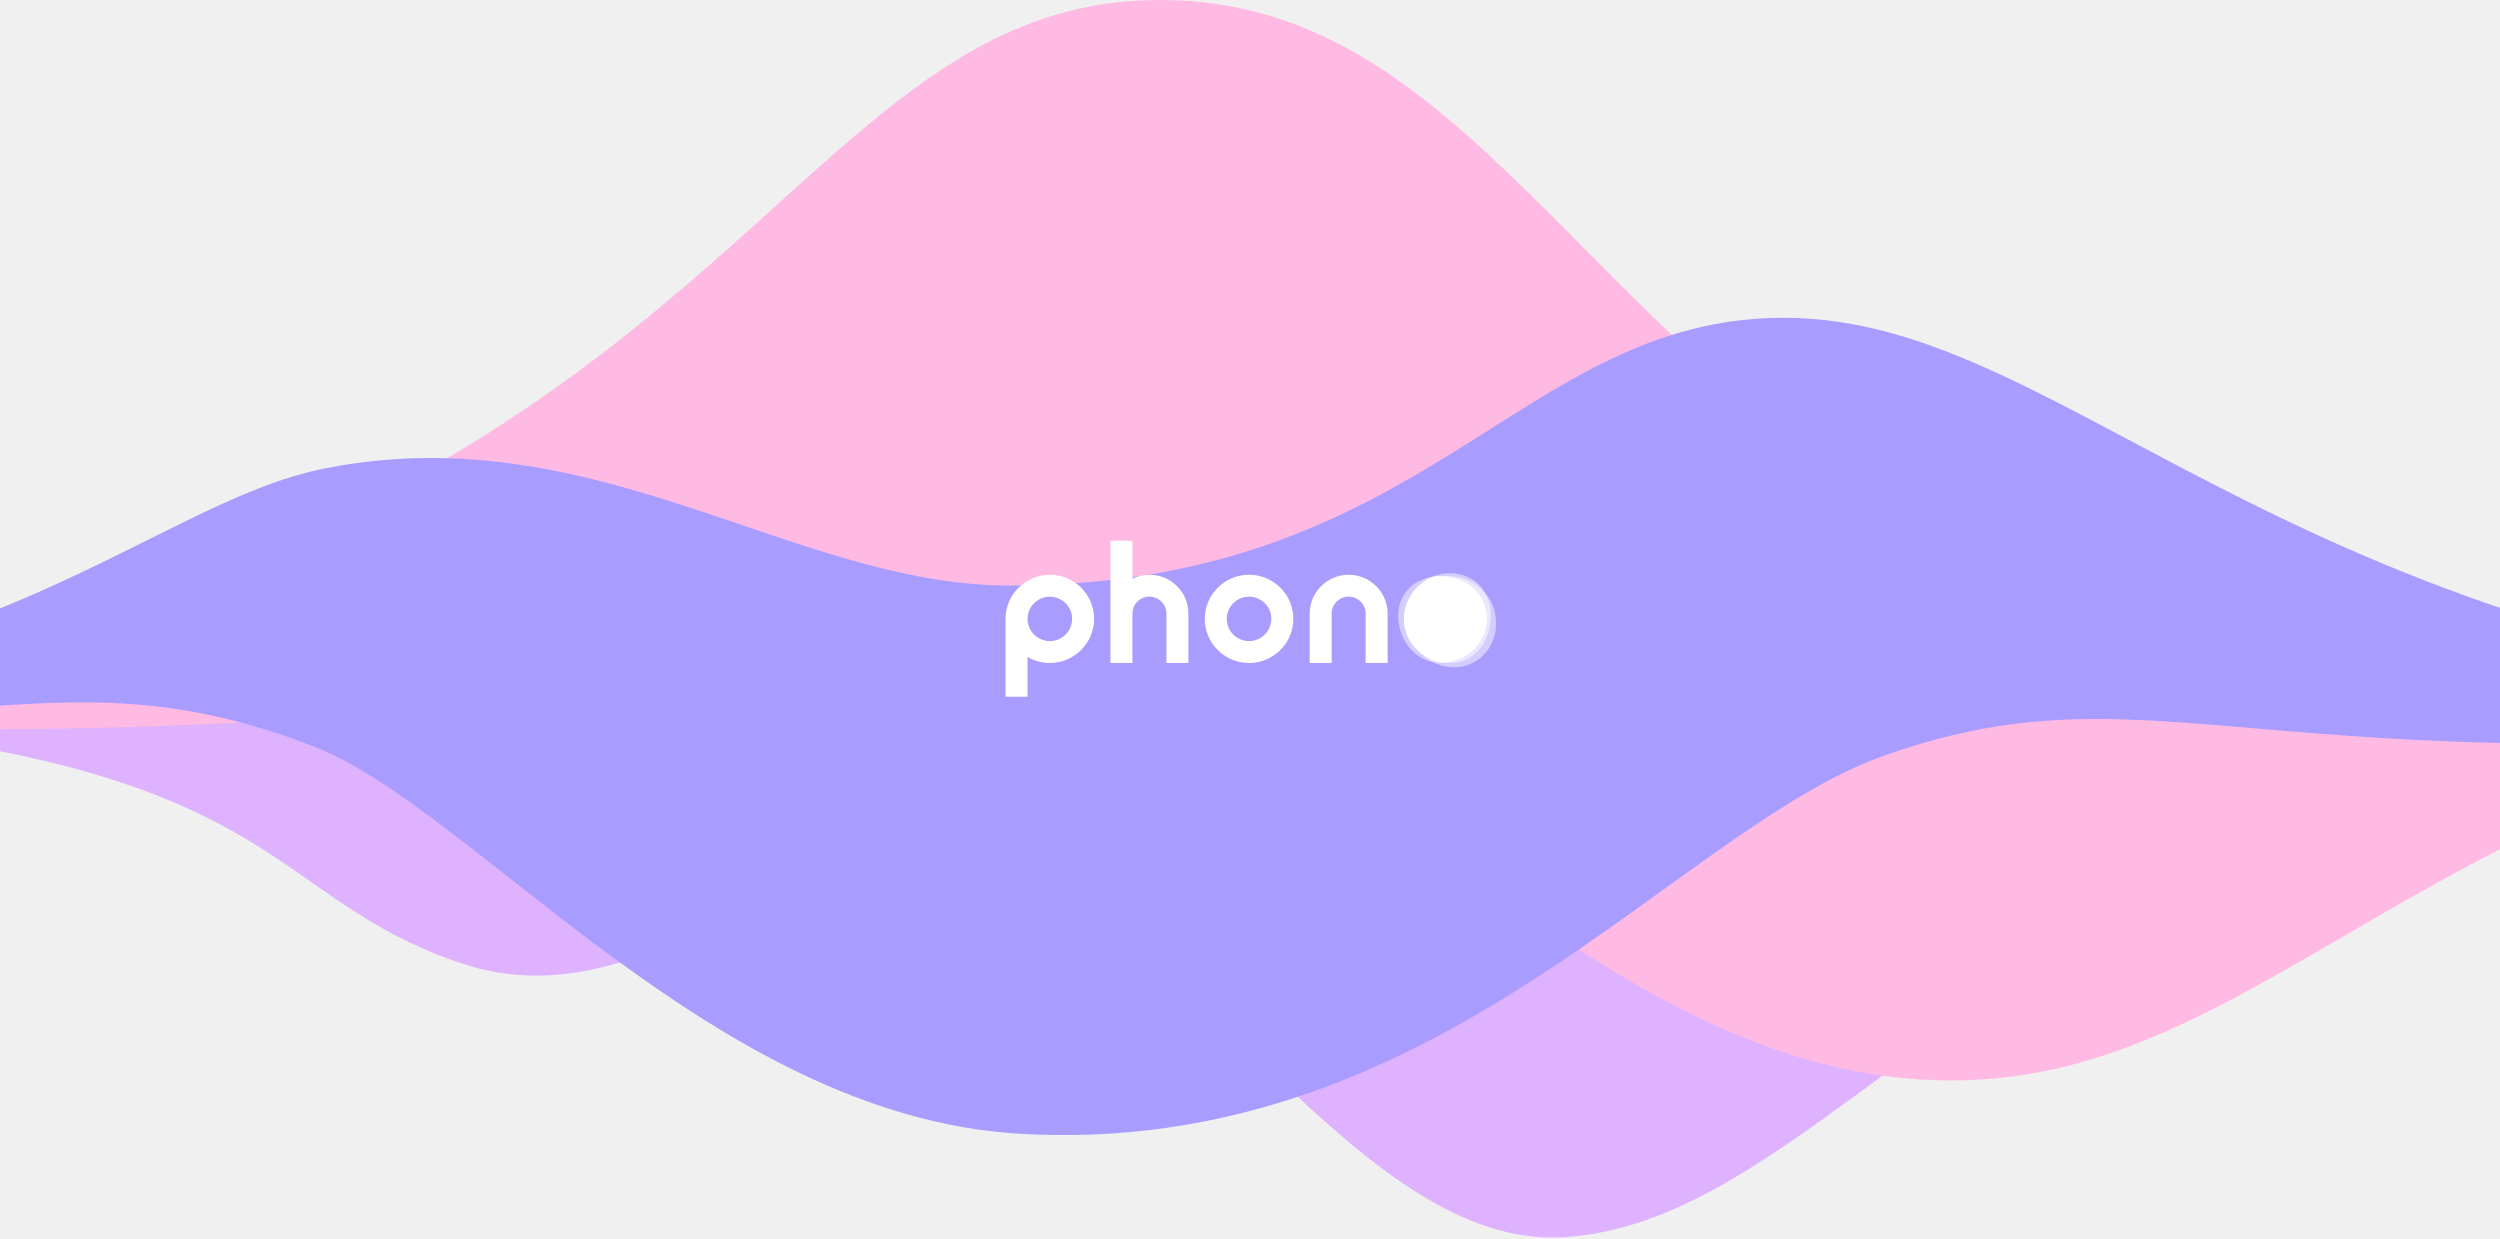
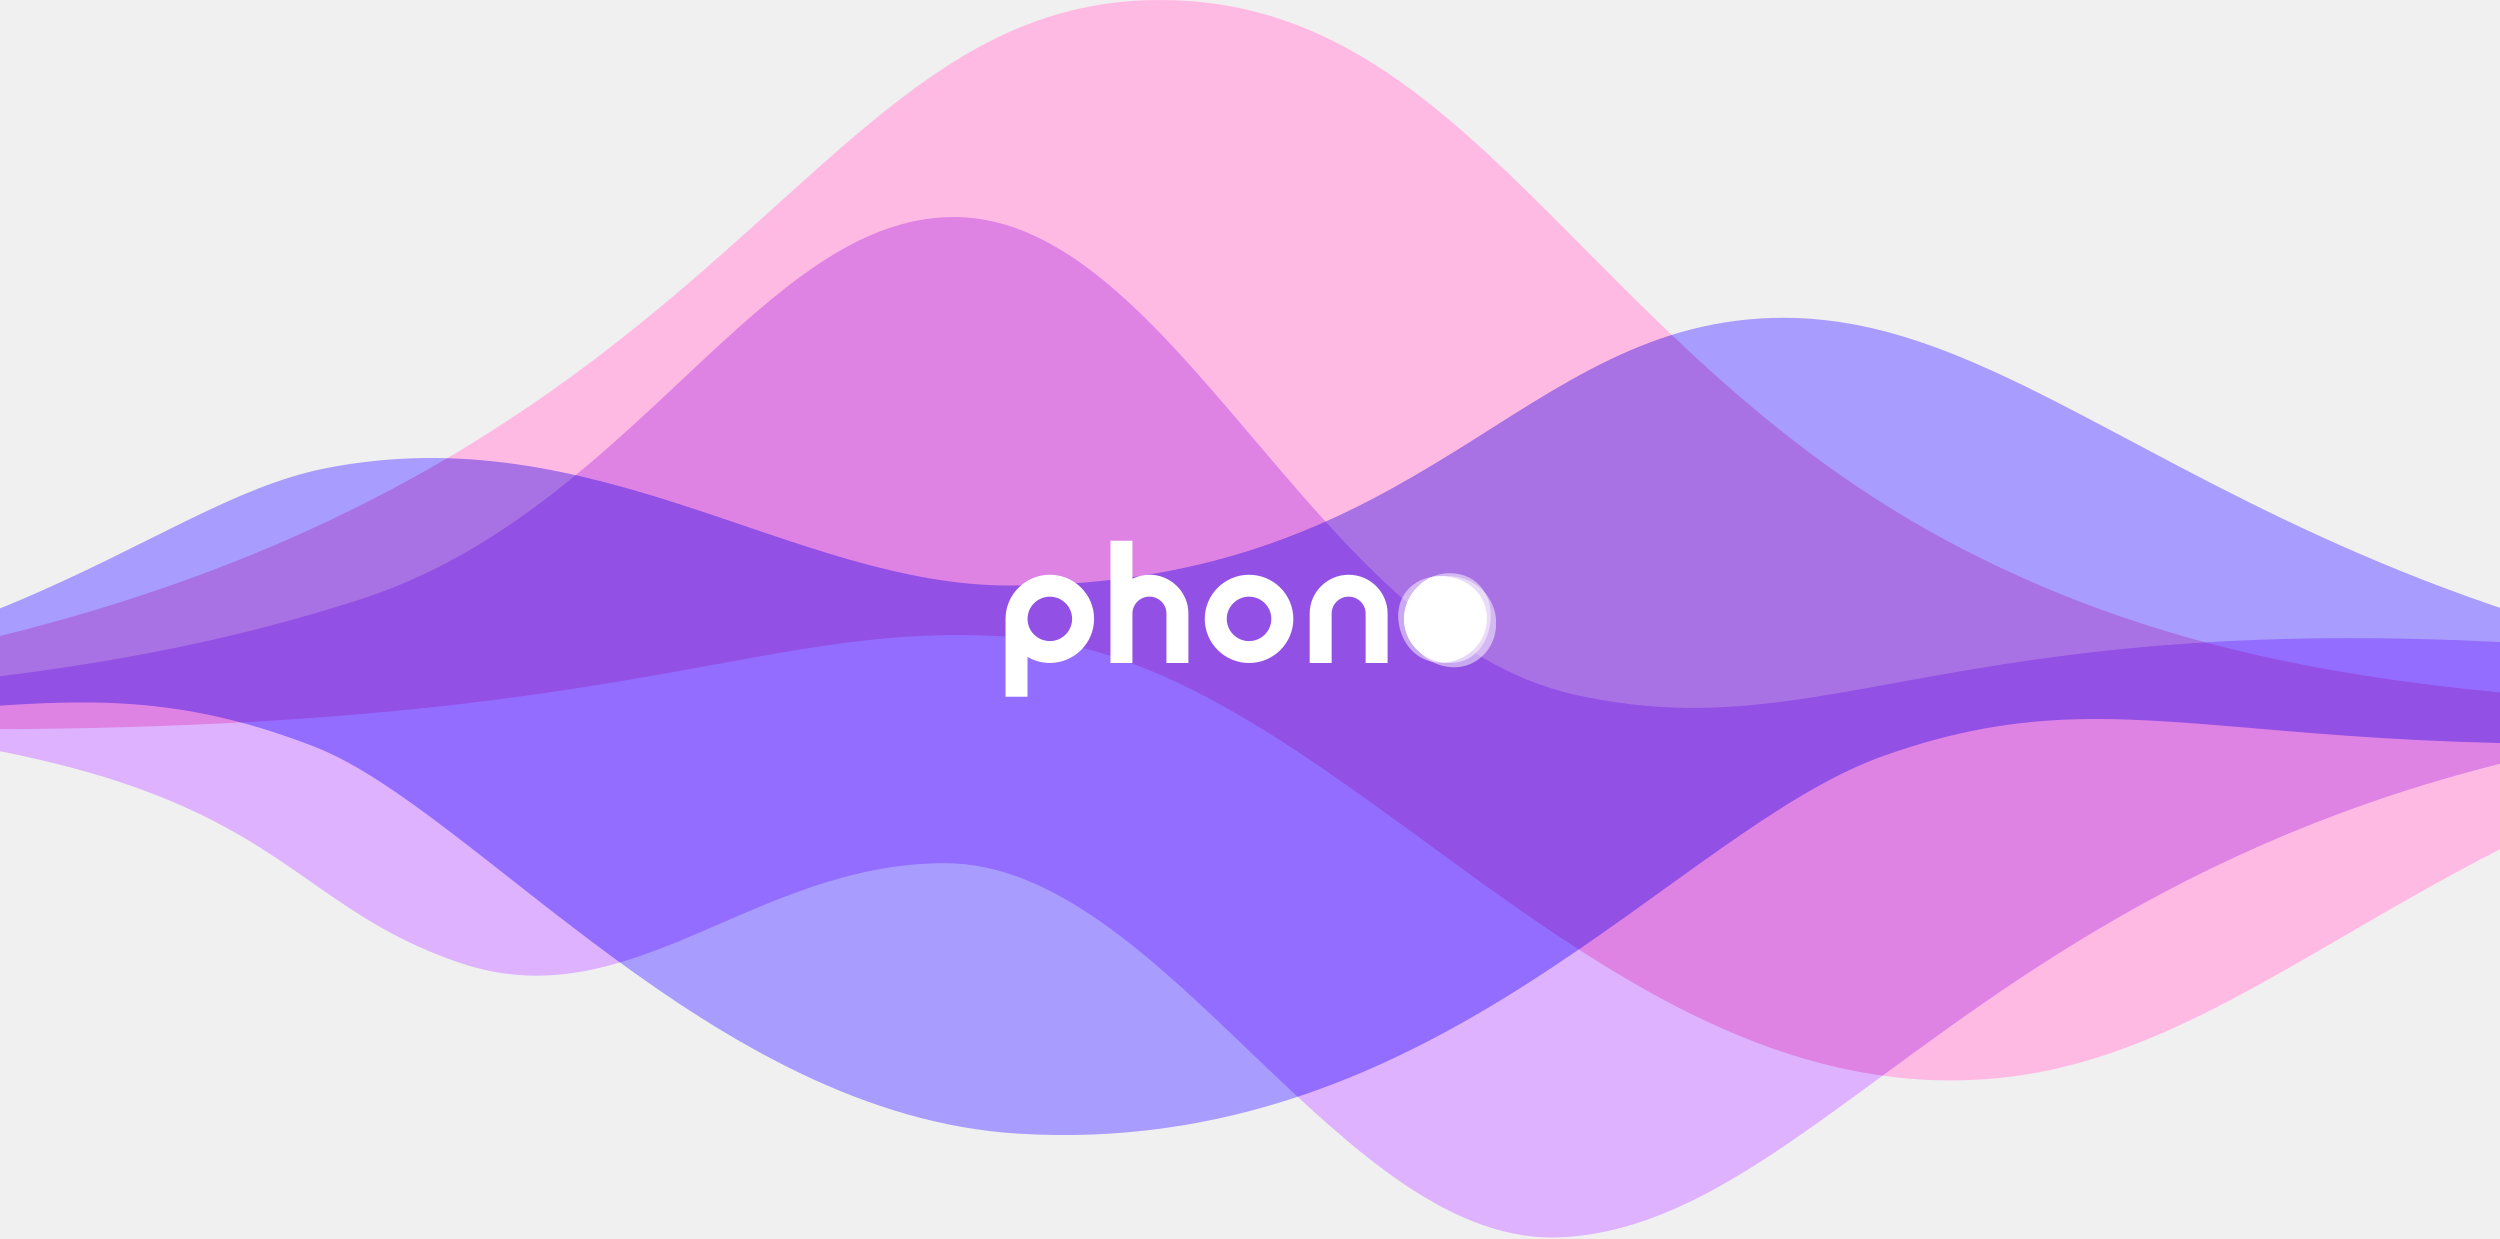
<svg xmlns="http://www.w3.org/2000/svg" width="1978" height="980" viewBox="0 0 1978 980" fill="none">
+   <style>g[style] &gt; path{mix-blend-mode:multiply}</style>
  <mask id="mask0_1_517" style="mask-type:luminance" maskUnits="userSpaceOnUse" x="0" y="-67" width="1978" height="1113">
    <path d="M1978 -66.748H0V1045.88H1978V-66.748Z" fill="white" />
  </mask>
  <g mask="url(#mask0_1_517)">
-     <path d="M-454.837 561.906C-108.759 554.241 96.613 535.44 286.285 473.803C500.784 404.089 602.064 171.715 754.617 171.715C929.001 171.715 1040.7 503.617 1245.37 549.482C1495.11 605.453 1578.67 414.813 2432.85 561.906C1634.09 534.575 1485.73 963.584 1237.26 978.862C1061.91 989.638 921.861 682.945 747.478 682.945C594.925 682.945 499.012 808.074 363.159 761.591C176.712 697.811 239.153 561.906 -454.827 561.906H-454.837Z" fill="#DEB2FF" />
-     <path d="M2432.84 561.906C1981.34 561.906 1823.03 828.658 1582.2 852.878C1269.17 884.361 1058.87 524.613 807.292 504.441C557.611 484.414 480.376 621.483 -454.837 561.916C565.162 525.818 581.995 11.548 906.542 0.206C1161.92 -8.726 1248.78 275.518 1548.61 432.193C1777.15 551.614 2023.04 561.906 2432.84 561.906Z" fill="#FFBAE4" />
-     <path d="M2432.84 561.906C1796.55 638.347 1717.63 517.216 1490.17 598.077C1325.52 656.603 1136.52 917.287 805.283 896.94C564.472 882.146 374.429 639.769 249.043 590.896C37.809 508.562 -51.067 602.249 -454.847 561.906C-18.121 561.906 113.313 398.865 257.635 370.483C471.228 328.461 628.437 463.274 798.617 463.274C1130.47 463.274 1201.28 251.432 1411.38 251.432C1644.22 251.432 1813.74 534.379 2432.83 561.906H2432.84Z" fill="#A99CFF" />
+     <g style="mix-blend-mode:multiply">
+       <path d="M-454.837 561.906C-108.759 554.241 96.613 535.44 286.285 473.803C500.784 404.089 602.064 171.715 754.617 171.715C929.001 171.715 1040.7 503.617 1245.37 549.482C1495.11 605.453 1578.67 414.813 2432.85 561.906C1634.09 534.575 1485.73 963.584 1237.26 978.862C1061.91 989.638 921.861 682.945 747.478 682.945C594.925 682.945 499.012 808.074 363.159 761.591C176.712 697.811 239.153 561.906 -454.827 561.906H-454.837Z" fill="#DEB2FF" />
+       <path d="M2432.84 561.906C1981.34 561.906 1823.03 828.658 1582.2 852.878C1269.17 884.361 1058.87 524.613 807.292 504.441C557.611 484.414 480.376 621.483 -454.837 561.916C565.162 525.818 581.995 11.548 906.542 0.206C1161.92 -8.726 1248.78 275.518 1548.61 432.193C1777.15 551.614 2023.04 561.906 2432.84 561.906Z" fill="#FFBAE4" />
+       <path d="M2432.84 561.906C1796.55 638.347 1717.63 517.216 1490.17 598.077C1325.52 656.603 1136.52 917.287 805.283 896.94C564.472 882.146 374.429 639.769 249.043 590.896C37.809 508.562 -51.067 602.249 -454.847 561.906C-18.121 561.906 113.313 398.865 257.635 370.483C471.228 328.461 628.437 463.274 798.617 463.274C1130.47 463.274 1201.28 251.432 1411.38 251.432C1644.22 251.432 1813.74 534.379 2432.83 561.906H2432.84Z" fill="#A99CFF" />
+     </g>
  </g>
  <g clip-path="url(#clip0_1_517)">
    <path opacity="0.5" d="M1146.81 453.505C1127.5 453.505 1110.83 470.395 1110.83 489.64C1110.83 508.885 1126.55 523.827 1145.87 524.554C1165.72 525.282 1178.07 509.334 1179.38 490.132C1180.75 470.031 1168.25 453.505 1146.83 453.505H1146.81Z" fill="white" />
    <path opacity="0.5" d="M1147.43 455.903C1128.14 455.089 1112.78 471.444 1113.71 492.294C1114.57 511.924 1129.45 526.888 1148.74 527.937C1167.93 528.986 1184.21 513.273 1183.78 492.294C1183.37 472.643 1167.69 456.737 1147.46 455.903H1147.43Z" fill="white" />
    <path opacity="0.5" d="M1141.33 455.924C1121.27 455.025 1105.05 468.64 1106.29 489.383C1107.45 508.606 1121.35 525.111 1141.33 524.298C1160.62 523.505 1176.37 508.628 1176.37 489.383C1176.37 470.138 1160.65 456.78 1141.33 455.924Z" fill="white" />
    <path d="M830.628 454.747C811.315 454.747 795.59 470.395 795.59 489.64V551.27H812.969V519.738C818.168 522.778 824.183 524.533 830.607 524.533C849.919 524.533 865.645 508.863 865.645 489.618C865.645 470.374 849.919 454.704 830.607 454.704L830.628 454.747ZM830.628 507.236C820.896 507.236 812.991 499.337 812.991 489.661C812.991 479.985 820.918 472.086 830.628 472.086C840.338 472.086 848.265 479.985 848.265 489.661C848.265 499.337 840.338 507.236 830.628 507.236Z" fill="white" />
    <path d="M1067.05 454.747C1050.05 454.747 1036.22 468.533 1036.22 485.465V524.576H1053.6V485.465C1053.6 478.08 1059.63 472.065 1067.05 472.065C1074.46 472.065 1080.49 478.08 1080.49 485.465V524.576H1097.87V485.465C1097.87 468.533 1084.04 454.747 1067.05 454.747Z" fill="white" />
    <path d="M909.427 454.747C904.615 454.747 900.06 455.881 895.978 457.872V427.838H878.599V524.554H895.978V485.444C895.978 478.059 902.015 472.043 909.427 472.043C916.838 472.043 922.875 478.059 922.875 485.444V524.554H940.254V485.444C940.254 468.511 926.419 454.725 909.427 454.725V454.747Z" fill="white" />
    <path d="M988.247 454.747C968.934 454.747 953.208 470.416 953.208 489.661C953.208 508.906 968.934 524.576 988.247 524.576C1007.56 524.576 1023.28 508.906 1023.28 489.661C1023.28 470.416 1007.56 454.747 988.247 454.747ZM988.247 507.236C978.515 507.236 970.609 499.337 970.609 489.661C970.609 479.985 978.536 472.086 988.247 472.086C997.957 472.086 1005.88 479.985 1005.88 489.661C1005.88 499.337 997.957 507.236 988.247 507.236Z" fill="white" />
    <path d="M1142.86 456.052C1142.34 456.01 1141.85 455.945 1141.33 455.924C1138.52 455.795 1135.79 455.967 1133.17 456.395C1120.26 462.025 1110.83 475.169 1110.83 489.64C1110.83 500.407 1115.75 509.805 1123.46 516.141C1128.61 520.38 1135.04 523.249 1142.06 524.212C1161.01 523.077 1176.35 508.371 1176.35 489.361C1176.35 470.352 1161.44 457.529 1142.86 456.031V456.052Z" fill="white" />
  </g>
  <defs>
    <clipPath id="clip0_1_517">
      <rect width="388.193" height="123.454" fill="white" transform="translate(795.59 427.838)" />
    </clipPath>
  </defs>
</svg>
